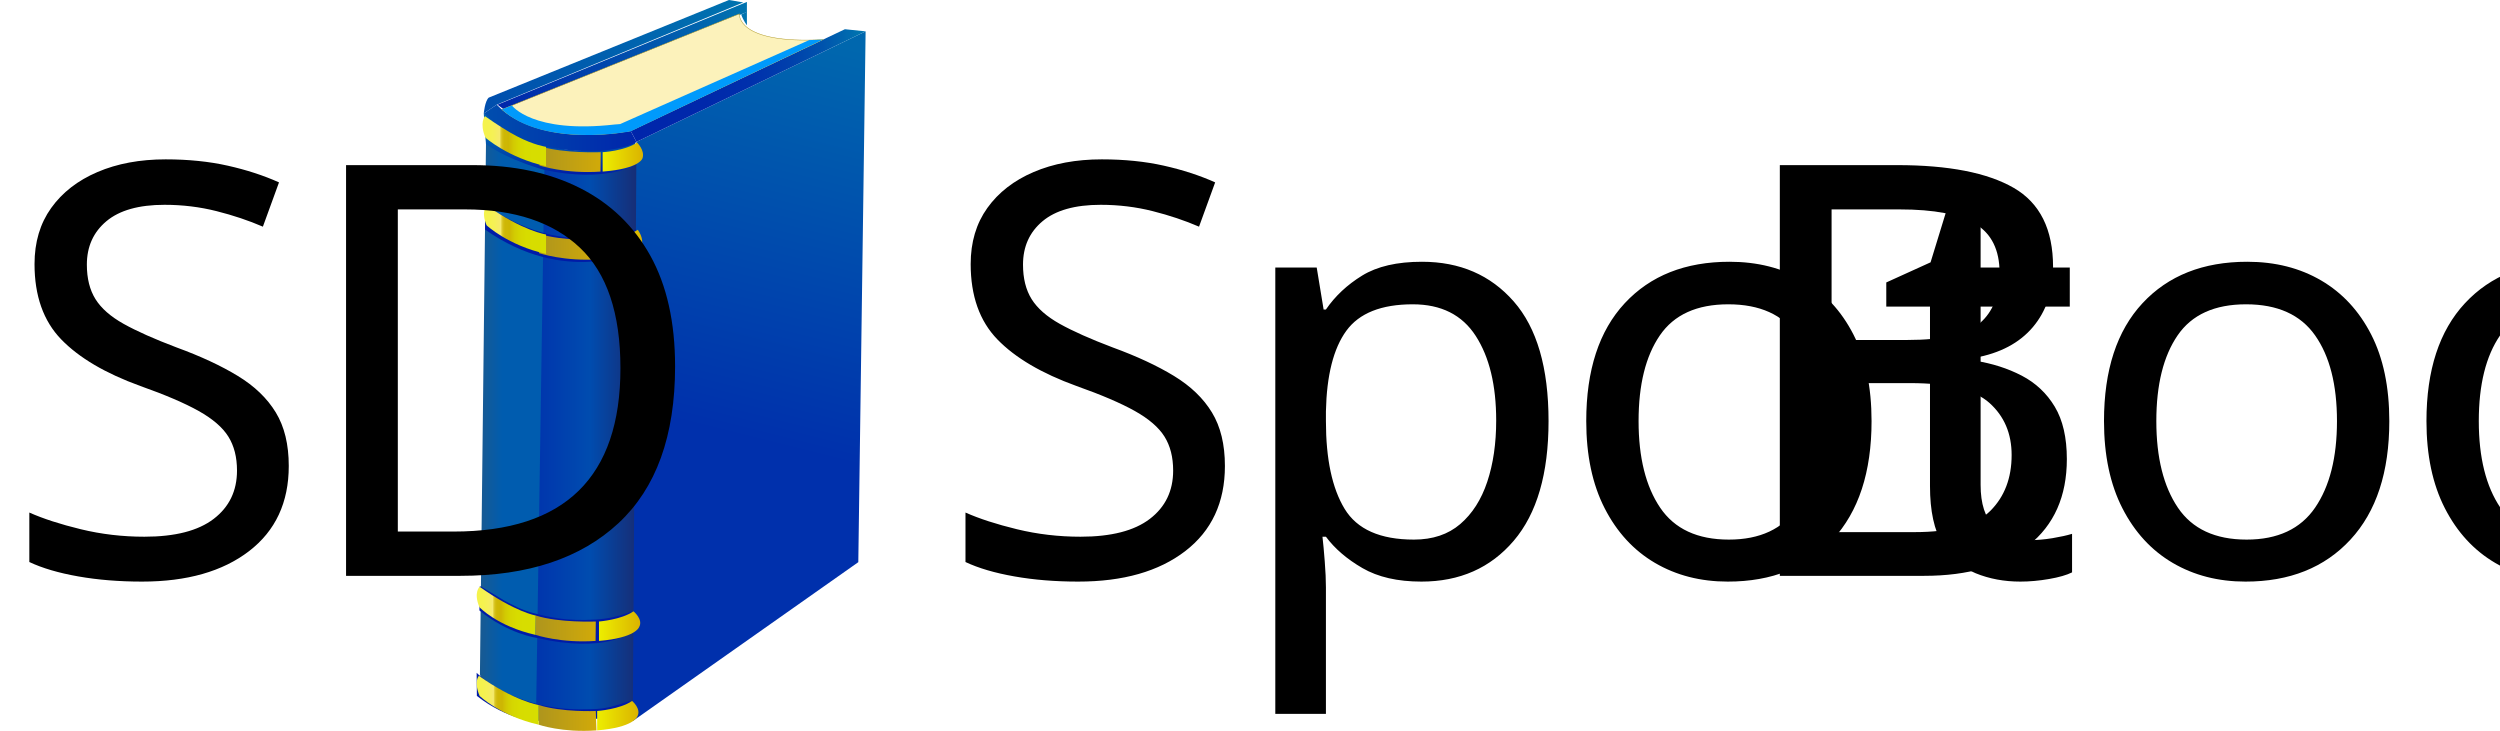
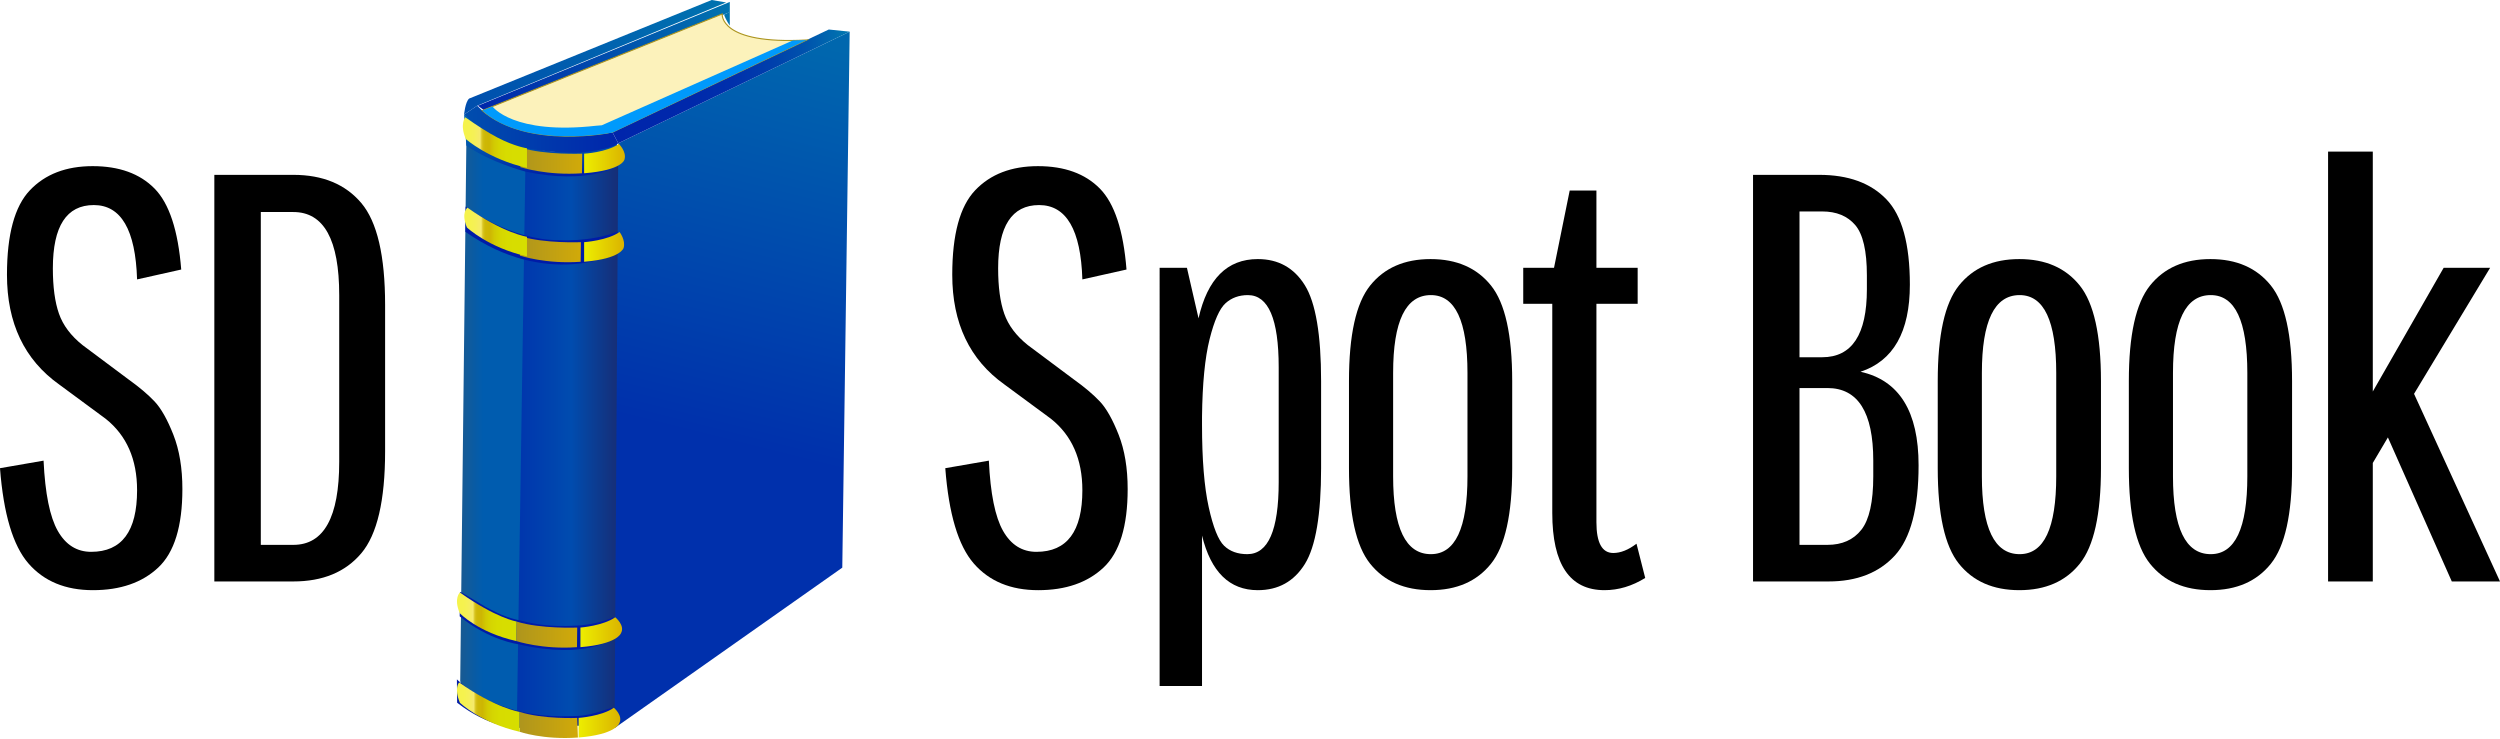
- <svg xmlns="http://www.w3.org/2000/svg" version="1.1" id="Layer_1" x="0px" y="0px" width="1368.985px" height="400.219px" viewBox="0 0 1368.985 400.219" enable-background="new 0 0 1368.985 400.219" xml:space="preserve">
-   <g id="art">
-     <g>
-       <linearGradient id="SVGID_1_" gradientUnits="userSpaceOnUse" x1="318.805" y1="21.118" x2="357.09" y2="21.118" gradientTransform="matrix(1 0 0 -1 -56 255.2188)">
-         <stop offset="0" style="stop-color:#195A91" />
-         <stop offset="0.321" style="stop-color:#005CAF" />
-       </linearGradient>
-       <polygon fill="url(#SVGID_1_)" points="301.09,90.498 296.064,393.333 274.33,384.678 264.551,375.755 262.805,369.316     266.133,77.678 266.018,74.868 293.689,84.833   " />
-       <linearGradient id="SVGID_2_" gradientUnits="userSpaceOnUse" x1="349.504" y1="16.954" x2="405.154" y2="16.954" gradientTransform="matrix(1 0 0 -1 -56 255.2188)">
-         <stop offset="0" style="stop-color:#0035AD" />
-         <stop offset="0.531" style="stop-color:#004CAF" />
-         <stop offset="1" style="stop-color:#172D75" />
-       </linearGradient>
-       <polygon fill="url(#SVGID_2_)" points="298.145,90.639 293.504,393.614 330.439,393.614 345.283,389.975 347.164,384.748     349.154,82.916 321.328,87.921   " />
-       <linearGradient id="SVGID_3_" gradientUnits="userSpaceOnUse" x1="438.307" y1="-45.568" x2="507.806" y2="232.931" gradientTransform="matrix(1 0 0 -1 -56 255.2188)">
-         <stop offset="0.227" style="stop-color:#0030AC" />
-         <stop offset="1" style="stop-color:#0067AE" />
-       </linearGradient>
-       <polygon fill="url(#SVGID_3_)" points="348.529,77.678 346.508,394.833 470.003,307.833 474.003,17.166   " />
-       <linearGradient id="SVGID_4_" gradientUnits="userSpaceOnUse" x1="362.563" y1="159.56" x2="362.563" y2="193.092" gradientTransform="matrix(1 0 0 -1 -56 255.2188)">
-         <stop offset="0" style="stop-color:#001BA7" />
-         <stop offset="0.094" style="stop-color:#0029A8" />
-         <stop offset="0.314" style="stop-color:#0044AB" />
-         <stop offset="0.538" style="stop-color:#0058AD" />
-         <stop offset="0.765" style="stop-color:#0063AE" />
-         <stop offset="1" style="stop-color:#0067AE" />
-       </linearGradient>
-       <path fill="url(#SVGID_4_)" d="M264.9,62.127c0,0,18.096,14.687,36.189,17.937c0,0,20.928,6.401,46.754-1.998l0.385,12.101    c0,0-16.225,10.167-50.225,2.834c0,0-18.77-4.882-31.885-14.107L264.9,62.127z" />
-       <linearGradient id="SVGID_5_" gradientUnits="userSpaceOnUse" x1="320.9" y1="224.155" x2="463.004" y2="224.155" gradientTransform="matrix(1 0 0 -1 -56 255.2188)">
-         <stop offset="0" style="stop-color:#004EAE" />
-         <stop offset="1" style="stop-color:#0073AF" />
-       </linearGradient>
-       <path fill="url(#SVGID_5_)" d="M264.9,62.127c0,0,0.604-6.794,2.729-8.669L399.172,0l7.832,1.333l-135,56L264.9,62.127z" />
-       <path fill="#0073AF" d="M405.884,7.962l3.117-1.549v7.42C409.001,13.833,407.001,11.226,405.884,7.962z" />
-       <linearGradient id="SVGID_6_" gradientUnits="userSpaceOnUse" x1="328.397" y1="224.726" x2="465.001" y2="224.726" gradientTransform="matrix(1 0 0 -1 -56 255.2188)">
-         <stop offset="0" style="stop-color:#0025AB" />
-         <stop offset="1" style="stop-color:#0073AF" />
-       </linearGradient>
-       <polygon fill="url(#SVGID_6_)" points="272.397,57.333 409.001,1.042 409.001,6.576 275.924,59.944   " />
-       <linearGradient id="SVGID_7_" gradientUnits="userSpaceOnUse" x1="401.338" y1="208.38" x2="530.003" y2="208.38" gradientTransform="matrix(1 0 0 -1 -56 255.2188)">
-         <stop offset="0" style="stop-color:#0025AB" />
-         <stop offset="0.315" style="stop-color:#0028AB" />
-         <stop offset="0.509" style="stop-color:#0030AC" />
-         <stop offset="0.671" style="stop-color:#003FAC" />
-         <stop offset="0.815" style="stop-color:#0053AD" />
-         <stop offset="0.945" style="stop-color:#006DAF" />
-         <stop offset="0.969" style="stop-color:#0073AF" />
-       </linearGradient>
-       <polygon fill="url(#SVGID_7_)" points="345.338,71.666 348.529,77.678 474.003,17.166 462.671,16   " />
-       <path fill="#001BA7" d="M262.654,321.316c0,0,0.078-0.489,0.945,0c3.324,1.881,11.928,7.272,12.838,7.725    c3.877,1.92,8.838,5.068,16.934,7.014c7.119,1.711,16.104,4.239,32.883,3.188c6.342-0.396,12.422-1.533,19.75-4.482l-0.186,11.312    c0,0-13.875,11.991-51.73,3.265c0,0-15.855-2.148-31.568-15.08L262.654,321.316z" />
-       <linearGradient id="SVGID_8_" gradientUnits="userSpaceOnUse" x1="384.001" y1="-87.64" x2="406.586" y2="-87.64" gradientTransform="matrix(1 0 0 -1 -56 255.2188)">
-         <stop offset="0" style="stop-color:#EDEE00" />
-         <stop offset="1" style="stop-color:#DAB300" />
-       </linearGradient>
-       <path fill="url(#SVGID_8_)" d="M328.001,340.333c0,0,12.263-0.948,18.888-5.574c0,0,5.551,4.449,3.051,8.699    c0,0-1.938,5.875-21.938,7.5V340.333z" />
-       <linearGradient id="SVGID_9_" gradientUnits="userSpaceOnUse" x1="349.211" y1="-88.918" x2="382.254" y2="-88.918" gradientTransform="matrix(1 0 0 -1 -56 255.2188)">
-         <stop offset="0" style="stop-color:#AE951D" />
-         <stop offset="1" style="stop-color:#D1AA09" />
-       </linearGradient>
-       <path fill="url(#SVGID_9_)" d="M326.254,340.333c0,0-19.881,0.836-32.881-3.271l-0.162,10.586c0,0,14.168,4.685,32.918,3.31" />
-       <linearGradient id="SVGID_10_" gradientUnits="userSpaceOnUse" x1="317.053" y1="-79.264" x2="349.373" y2="-79.264" gradientTransform="matrix(1 0 0 -1 -56 255.2188)">
-         <stop offset="0" style="stop-color:#F5F34B" />
-         <stop offset="0.102" style="stop-color:#F5F24E" />
-         <stop offset="0.18" style="stop-color:#F5F058" />
-         <stop offset="0.251" style="stop-color:#F5EB68" />
-         <stop offset="0.27" style="stop-color:#F5EA6E" />
-         <stop offset="0.276" style="stop-color:#EDE059" />
-         <stop offset="0.286" style="stop-color:#E3D33E" />
-         <stop offset="0.297" style="stop-color:#DBC828" />
-         <stop offset="0.31" style="stop-color:#D5C017" />
-         <stop offset="0.327" style="stop-color:#D0BA0C" />
-         <stop offset="0.349" style="stop-color:#CEB705" />
-         <stop offset="0.413" style="stop-color:#CDB603" />
-         <stop offset="0.422" style="stop-color:#CEB903" />
-         <stop offset="0.487" style="stop-color:#D2CA02" />
-         <stop offset="0.568" style="stop-color:#D5D501" />
-         <stop offset="0.683" style="stop-color:#D7DC00" />
-         <stop offset="1" style="stop-color:#D7DE00" />
-       </linearGradient>
-       <path fill="url(#SVGID_10_)" d="M293.373,337.062c0,0-11.219-1.871-30.719-15.746c0,0-3.51,3.031-0.135,11.156    c0,0,9.691,10.426,30.691,15.176L293.373,337.062z" />
-       <path fill="#001BA7" d="M261.004,368.417c0,0,20.098,20.853,59.4,19.987c4.684-0.104,7.813,0.017,12.707-1.047    c3.274-0.713,8.098-2.321,11.893-3.523l0.504,9.309c0,0-14.92-0.744-52.42,1.713c0,0-14.996-0.522-31.959-13.771L261.004,368.417z    " />
-       <linearGradient id="SVGID_11_" gradientUnits="userSpaceOnUse" x1="383.001" y1="-136.677" x2="405.608" y2="-136.677" gradientTransform="matrix(1 0 0 -1 -56 255.2188)">
-         <stop offset="0" style="stop-color:#EDEE00" />
-         <stop offset="1" style="stop-color:#DAB300" />
-       </linearGradient>
-       <path fill="url(#SVGID_11_)" d="M327.001,389.333c0,0,12.501-0.873,19.126-5.499c0,0,5.312,4.374,2.812,8.624    c0,0-1.938,5.875-21.938,7.5V389.333L327.001,389.333z" />
-       <linearGradient id="SVGID_12_" gradientUnits="userSpaceOnUse" x1="351.001" y1="-137.922" x2="382.627" y2="-137.922" gradientTransform="matrix(1 0 0 -1 -56 255.2188)">
-         <stop offset="0" style="stop-color:#AE951D" />
-         <stop offset="1" style="stop-color:#D1AA09" />
-       </linearGradient>
-       <path fill="url(#SVGID_12_)" d="M326.252,389.333c0,0-18.251,0.836-31.251-3.271v10.771c0,0,12.876,4.5,31.626,3.125" />
-       <linearGradient id="SVGID_13_" gradientUnits="userSpaceOnUse" x1="317.023" y1="-128.239" x2="351.001" y2="-128.239" gradientTransform="matrix(1 0 0 -1 -56 255.2188)">
-         <stop offset="0" style="stop-color:#F5F34B" />
-         <stop offset="0.102" style="stop-color:#F5F24E" />
-         <stop offset="0.18" style="stop-color:#F5F058" />
-         <stop offset="0.251" style="stop-color:#F5EB68" />
-         <stop offset="0.27" style="stop-color:#F5EA6E" />
-         <stop offset="0.276" style="stop-color:#EDE059" />
-         <stop offset="0.286" style="stop-color:#E3D33E" />
-         <stop offset="0.297" style="stop-color:#DBC828" />
-         <stop offset="0.31" style="stop-color:#D5C017" />
-         <stop offset="0.327" style="stop-color:#D0BA0C" />
-         <stop offset="0.349" style="stop-color:#CEB705" />
-         <stop offset="0.413" style="stop-color:#CDB603" />
-         <stop offset="0.422" style="stop-color:#CEB903" />
-         <stop offset="0.487" style="stop-color:#D2CA02" />
-         <stop offset="0.568" style="stop-color:#D5D501" />
-         <stop offset="0.683" style="stop-color:#D7DC00" />
-         <stop offset="1" style="stop-color:#D7DE00" />
-       </linearGradient>
-       <path fill="url(#SVGID_13_)" d="M295.001,386.062c0,0-13.249-2.104-32.749-15.979c0,0-3,2.875,0.375,11    c0,0,11.374,11,32.374,15.75V386.062z" />
-       <path fill="#001BA7" d="M265.74,112.017c0,0,23.598,18.225,50.598,18.225c0,0,16.943,1.202,31.887-4.697l-1.071,12.323    c0,0-37.812,18.651-81.568-12.179L265.74,112.017z" />
-       <linearGradient id="SVGID_14_" gradientUnits="userSpaceOnUse" x1="386.001" y1="121.329" x2="407.688" y2="121.329" gradientTransform="matrix(1 0 0 -1 -56 255.2188)">
-         <stop offset="0" style="stop-color:#EDEE00" />
-         <stop offset="1" style="stop-color:#DAB300" />
-       </linearGradient>
-       <path fill="url(#SVGID_14_)" d="M330.001,131.333c0,0,12.597-0.886,19.222-5.512c0,0,3.433,4.387,2.197,8.637    c0,0-1.419,5.875-21.419,7.5V131.333z" />
-       <linearGradient id="SVGID_15_" gradientUnits="userSpaceOnUse" x1="351.211" y1="120.082" x2="384.254" y2="120.082" gradientTransform="matrix(1 0 0 -1 -56 255.2188)">
-         <stop offset="0" style="stop-color:#AE951D" />
-         <stop offset="1" style="stop-color:#D1AA09" />
-       </linearGradient>
-       <path fill="url(#SVGID_15_)" d="M328.254,131.333c0,0-19.881,0.836-32.881-3.27l-0.162,10.586c0,0,14.168,4.684,32.918,3.309" />
-       <linearGradient id="SVGID_16_" gradientUnits="userSpaceOnUse" x1="321.015" y1="129.398" x2="355.001" y2="129.398" gradientTransform="matrix(1 0 0 -1 -56 255.2188)">
-         <stop offset="0" style="stop-color:#F5F34B" />
-         <stop offset="0.102" style="stop-color:#F5F24E" />
-         <stop offset="0.18" style="stop-color:#F5F058" />
-         <stop offset="0.251" style="stop-color:#F5EB68" />
-         <stop offset="0.27" style="stop-color:#F5EA6E" />
-         <stop offset="0.276" style="stop-color:#EDE059" />
-         <stop offset="0.286" style="stop-color:#E3D33E" />
-         <stop offset="0.297" style="stop-color:#DBC828" />
-         <stop offset="0.31" style="stop-color:#D5C017" />
-         <stop offset="0.327" style="stop-color:#D0BA0C" />
-         <stop offset="0.349" style="stop-color:#CEB705" />
-         <stop offset="0.413" style="stop-color:#CDB603" />
-         <stop offset="0.422" style="stop-color:#CEB903" />
-         <stop offset="0.487" style="stop-color:#D2CA02" />
-         <stop offset="0.568" style="stop-color:#D5D501" />
-         <stop offset="0.683" style="stop-color:#D7DC00" />
-         <stop offset="1" style="stop-color:#D7DE00" />
-       </linearGradient>
-       <path fill="url(#SVGID_16_)" d="M299.001,128.411c0,0-12.768-1.935-32.268-15.81c0,0-3.664,2.634-0.289,10.759    c0,0,11.557,10.931,32.557,15.681V128.411z" />
-       <linearGradient id="SVGID_17_" gradientUnits="userSpaceOnUse" x1="320.9" y1="185.112" x2="404.529" y2="185.112" gradientTransform="matrix(1 0 0 -1 -56 255.2188)">
-         <stop offset="0" style="stop-color:#004EAE" />
-         <stop offset="1" style="stop-color:#0025AB" />
-       </linearGradient>
-       <path fill="url(#SVGID_17_)" d="M345.338,71.666c0,0-50.584,9.167-73.334-14.333l-7.104,4.794c0,0,12.104,12.956,30.604,17.706    c0,0,17,3.493,32,3c0,0,17.492-1.621,21.025-5.155L345.338,71.666z" />
-       <linearGradient id="SVGID_18_" gradientUnits="userSpaceOnUse" x1="386.001" y1="169.207" x2="408.127" y2="169.207" gradientTransform="matrix(1 0 0 -1 -56 255.2188)">
-         <stop offset="0" style="stop-color:#EDEE00" />
-         <stop offset="1" style="stop-color:#DAB300" />
-       </linearGradient>
-       <path fill="url(#SVGID_18_)" d="M330.001,83.333c0,0,12.126-0.642,18.843-5.268c0,0,4.308,4.143,3.055,8.393    c0,0-0.897,5.875-21.897,7.5V83.333L330.001,83.333z" />
-       <linearGradient id="SVGID_19_" gradientUnits="userSpaceOnUse" x1="351.455" y1="168.082" x2="384.957" y2="168.082" gradientTransform="matrix(1 0 0 -1 -56 255.2188)">
-         <stop offset="0" style="stop-color:#AE951D" />
-         <stop offset="1" style="stop-color:#D1AA09" />
-       </linearGradient>
-       <path fill="url(#SVGID_19_)" d="M328.957,83.333c0,0-20.156,0.836-33.336-3.27l-0.166,10.586c0,0,14.365,4.684,33.375,3.309" />
-       <linearGradient id="SVGID_20_" gradientUnits="userSpaceOnUse" x1="320.228" y1="177.891" x2="355.001" y2="177.891" gradientTransform="matrix(1 0 0 -1 -56 255.2188)">
-         <stop offset="0" style="stop-color:#F5F34B" />
-         <stop offset="0.102" style="stop-color:#F5F24E" />
-         <stop offset="0.18" style="stop-color:#F5F058" />
-         <stop offset="0.251" style="stop-color:#F5EB68" />
-         <stop offset="0.27" style="stop-color:#F5EA6E" />
-         <stop offset="0.276" style="stop-color:#EDE059" />
-         <stop offset="0.286" style="stop-color:#E3D33E" />
-         <stop offset="0.297" style="stop-color:#DBC828" />
-         <stop offset="0.31" style="stop-color:#D5C017" />
-         <stop offset="0.327" style="stop-color:#D0BA0C" />
-         <stop offset="0.349" style="stop-color:#CEB705" />
-         <stop offset="0.413" style="stop-color:#CDB603" />
-         <stop offset="0.422" style="stop-color:#CEB903" />
-         <stop offset="0.487" style="stop-color:#D2CA02" />
-         <stop offset="0.568" style="stop-color:#D5D501" />
-         <stop offset="0.683" style="stop-color:#D7DC00" />
-         <stop offset="1" style="stop-color:#D7DE00" />
-       </linearGradient>
-       <path fill="url(#SVGID_20_)" d="M299.001,80.411c0,0-6.645-0.929-15.938-5.786c-4.783-2.501-10.78-6.296-17.499-11.011    c0,0-3.169,3.621,0.252,11.746c0,0,12.184,10.931,33.184,15.681L299.001,80.411L299.001,80.411z" />
-       <path fill="#FCF2BB" stroke="#AB941E" stroke-width="0.25" stroke-miterlimit="10" d="M274.801,59.944L404.879,7.583    c0,0-1.897,16.712,45.8,14.105L345.338,71.666C345.338,71.666,299.848,81.306,274.801,59.944z" />
-       <path fill="#009AFC" d="M280.289,57.735c0,0,11.184,15.564,56.34,10.439l2.963-0.236L443.093,21.96l7.586-0.271L345.338,71.916    c0,0-47.408,9.294-70.537-11.972L280.289,57.735z" />
-     </g>
-   </g>
-   <g id="text">
-     <g>
-       <text transform="matrix(1 0 0 1 4.882812e-04 315.3242)" font-family="'PathwayGothicOne-Book'" font-size="315" letter-spacing="-14">SD</text>
-     </g>
-     <g>
-       <text transform="matrix(1 0 0 1 944.0581 315.3242)" font-family="'PathwayGothicOne-Book'" font-size="315" letter-spacing="-14">Book</text>
-     </g>
-     <g>
-       <text transform="matrix(1 0 0 1 512.6304 315.3242)" font-family="'PathwayGothicOne-Book'" font-size="315" letter-spacing="-14">Spot</text>
-     </g>
-   </g>
+ <svg xmlns="http://www.w3.org/2000/svg" version="1.1" id="Layer_1" x="0px" y="0px" width="562.087px" height="165.929px" viewBox="13.229 234.291 562.087 165.929" enable-background="new 13.229 234.291 562.087 165.929" xml:space="preserve">
+   <linearGradient id="SVGID_1_" gradientUnits="userSpaceOnUse" x1="172.702" y1="-76.129" x2="188.574" y2="-76.129" gradientTransform="matrix(1 0 0 -1 -56 255.2188)">
+     <stop offset="0" style="stop-color:#195A91" />
+     <stop offset="0.321" style="stop-color:#005CAF" />
+   </linearGradient>
+   <polygon fill="url(#SVGID_1_)" points="132.574,271.812 130.49,397.364 121.479,393.776 117.425,390.076 116.702,387.407   118.081,266.496 118.034,265.331 129.506,269.463 " />
+   <linearGradient id="SVGID_2_" gradientUnits="userSpaceOnUse" x1="185.429" y1="-77.856" x2="208.501" y2="-77.856" gradientTransform="matrix(1 0 0 -1 -56 255.2188)">
+     <stop offset="0" style="stop-color:#0035AD" />
+     <stop offset="0.531" style="stop-color:#004CAF" />
+     <stop offset="1" style="stop-color:#172D75" />
+   </linearGradient>
+   <polygon fill="url(#SVGID_2_)" points="131.353,271.87 129.429,397.48 144.742,397.48 150.896,395.972 151.676,393.805   152.501,268.668 140.965,270.743 " />
+   <linearGradient id="SVGID_3_" gradientUnits="userSpaceOnUse" x1="222.246" y1="-103.777" x2="251.06" y2="11.687" gradientTransform="matrix(1 0 0 -1 -56 255.2188)">
+     <stop offset="0.227" style="stop-color:#0030AC" />
+     <stop offset="1" style="stop-color:#0067AE" />
+   </linearGradient>
+   <polygon fill="url(#SVGID_3_)" points="152.242,266.496 151.404,397.986 202.604,361.917 204.263,241.408 " />
+   <linearGradient id="SVGID_4_" gradientUnits="userSpaceOnUse" x1="190.843" y1="-18.731" x2="190.843" y2="-4.83" gradientTransform="matrix(1 0 0 -1 -56 255.2188)">
+     <stop offset="0" style="stop-color:#001BA7" />
+     <stop offset="0.094" style="stop-color:#0029A8" />
+     <stop offset="0.314" style="stop-color:#0044AB" />
+     <stop offset="0.538" style="stop-color:#0058AD" />
+     <stop offset="0.765" style="stop-color:#0063AE" />
+     <stop offset="1" style="stop-color:#0067AE" />
+   </linearGradient>
+   <path fill="url(#SVGID_4_)" d="M117.57,260.049c0,0,7.502,6.089,15.004,7.437c0,0,8.676,2.653,19.384-0.828l0.16,5.017  c0,0-6.727,4.215-20.823,1.175c0,0-7.782-2.023-13.219-5.849L117.57,260.049z" />
+   <linearGradient id="SVGID_5_" gradientUnits="userSpaceOnUse" x1="173.57" y1="8.049" x2="232.485" y2="8.049" gradientTransform="matrix(1 0 0 -1 -56 255.2188)">
+     <stop offset="0" style="stop-color:#004EAE" />
+     <stop offset="1" style="stop-color:#0073AF" />
+   </linearGradient>
+   <path fill="url(#SVGID_5_)" d="M117.57,260.049c0,0,0.25-2.816,1.131-3.594l54.537-22.164l3.247,0.553l-55.97,23.218L117.57,260.049  z" />
+   <path fill="#0073AF" d="M176.021,237.592l1.292-0.642v3.076C177.313,240.026,176.484,238.945,176.021,237.592z" />
+   <linearGradient id="SVGID_6_" gradientUnits="userSpaceOnUse" x1="176.678" y1="8.285" x2="233.313" y2="8.285" gradientTransform="matrix(1 0 0 -1 -56 255.2188)">
+     <stop offset="0" style="stop-color:#0025AB" />
+     <stop offset="1" style="stop-color:#0073AF" />
+   </linearGradient>
+   <polygon fill="url(#SVGID_6_)" points="120.678,258.062 177.313,234.724 177.313,237.018 122.14,259.144 " />
+   <linearGradient id="SVGID_7_" gradientUnits="userSpaceOnUse" x1="206.919" y1="1.508" x2="260.263" y2="1.508" gradientTransform="matrix(1 0 0 -1 -56 255.2188)">
+     <stop offset="0" style="stop-color:#0025AB" />
+     <stop offset="0.315" style="stop-color:#0028AB" />
+     <stop offset="0.509" style="stop-color:#0030AC" />
+     <stop offset="0.671" style="stop-color:#003FAC" />
+     <stop offset="0.815" style="stop-color:#0053AD" />
+     <stop offset="0.945" style="stop-color:#006DAF" />
+     <stop offset="0.969" style="stop-color:#0073AF" />
+   </linearGradient>
+   <polygon fill="url(#SVGID_7_)" points="150.919,264.004 152.242,266.496 204.263,241.408 199.564,240.925 " />
+   <path fill="#001BA7" d="M116.639,367.507c0,0,0.032-0.203,0.392,0c1.378,0.779,4.945,3.015,5.322,3.202  c1.607,0.796,3.664,2.102,7.021,2.908c2.952,0.709,6.676,1.758,13.633,1.321c2.629-0.164,5.15-0.636,8.188-1.858l-0.077,4.689  c0,0-5.752,4.972-21.447,1.354c0,0-6.573-0.891-13.087-6.252L116.639,367.507z" />
+   <linearGradient id="SVGID_8_" gradientUnits="userSpaceOnUse" x1="199.731" y1="-121.219" x2="209.095" y2="-121.219" gradientTransform="matrix(1 0 0 -1 -56 255.2188)">
+     <stop offset="0" style="stop-color:#EDEE00" />
+     <stop offset="1" style="stop-color:#DAB300" />
+   </linearGradient>
+   <path fill="url(#SVGID_8_)" d="M143.731,375.391c0,0,5.084-0.393,7.831-2.311c0,0,2.301,1.845,1.265,3.606  c0,0-0.804,2.436-9.096,3.109V375.391z" />
+   <linearGradient id="SVGID_9_" gradientUnits="userSpaceOnUse" x1="185.308" y1="-121.749" x2="199.007" y2="-121.749" gradientTransform="matrix(1 0 0 -1 -56 255.2188)">
+     <stop offset="0" style="stop-color:#AE951D" />
+     <stop offset="1" style="stop-color:#D1AA09" />
+   </linearGradient>
+   <path fill="url(#SVGID_9_)" d="M143.007,375.391c0,0-8.243,0.347-13.632-1.355l-0.067,4.389c0,0,5.874,1.942,13.647,1.372" />
+   <linearGradient id="SVGID_10_" gradientUnits="userSpaceOnUse" x1="171.975" y1="-117.747" x2="185.375" y2="-117.747" gradientTransform="matrix(1 0 0 -1 -56 255.2188)">
+     <stop offset="0" style="stop-color:#F5F34B" />
+     <stop offset="0.102" style="stop-color:#F5F24E" />
+     <stop offset="0.18" style="stop-color:#F5F058" />
+     <stop offset="0.251" style="stop-color:#F5EB68" />
+     <stop offset="0.27" style="stop-color:#F5EA6E" />
+     <stop offset="0.276" style="stop-color:#EDE059" />
+     <stop offset="0.286" style="stop-color:#E3D33E" />
+     <stop offset="0.297" style="stop-color:#DBC828" />
+     <stop offset="0.31" style="stop-color:#D5C017" />
+     <stop offset="0.327" style="stop-color:#D0BA0C" />
+     <stop offset="0.349" style="stop-color:#CEB705" />
+     <stop offset="0.413" style="stop-color:#CDB603" />
+     <stop offset="0.422" style="stop-color:#CEB903" />
+     <stop offset="0.487" style="stop-color:#D2CA02" />
+     <stop offset="0.568" style="stop-color:#D5D501" />
+     <stop offset="0.683" style="stop-color:#D7DC00" />
+     <stop offset="1" style="stop-color:#D7DE00" />
+   </linearGradient>
+   <path fill="url(#SVGID_10_)" d="M129.375,374.035c0,0-4.651-0.776-12.736-6.528c0,0-1.455,1.257-0.056,4.625  c0,0,4.018,4.322,12.724,6.292L129.375,374.035z" />
+   <path fill="#001BA7" d="M115.955,387.034c0,0,8.333,8.646,24.627,8.287c1.942-0.043,3.24,0.007,5.269-0.435  c1.357-0.295,3.357-0.962,4.93-1.461l0.209,3.859c0,0-6.186-0.309-21.733,0.71c0,0-6.217-0.216-13.25-5.709L115.955,387.034z" />
+   <linearGradient id="SVGID_11_" gradientUnits="userSpaceOnUse" x1="199.316" y1="-141.55" x2="208.69" y2="-141.55" gradientTransform="matrix(1 0 0 -1 -56 255.2188)">
+     <stop offset="0" style="stop-color:#EDEE00" />
+     <stop offset="1" style="stop-color:#DAB300" />
+   </linearGradient>
+   <path fill="url(#SVGID_11_)" d="M143.316,395.706c0,0,5.183-0.362,7.93-2.28c0,0,2.203,1.813,1.166,3.576  c0,0-0.804,2.436-9.096,3.109V395.706L143.316,395.706z" />
+   <linearGradient id="SVGID_12_" gradientUnits="userSpaceOnUse" x1="186.05" y1="-142.066" x2="199.162" y2="-142.066" gradientTransform="matrix(1 0 0 -1 -56 255.2188)">
+     <stop offset="0" style="stop-color:#AE951D" />
+     <stop offset="1" style="stop-color:#D1AA09" />
+   </linearGradient>
+   <path fill="url(#SVGID_12_)" d="M143.006,395.706c0,0-7.566,0.347-12.956-1.356v4.466c0,0,5.338,1.865,13.112,1.296" />
+   <linearGradient id="SVGID_13_" gradientUnits="userSpaceOnUse" x1="171.962" y1="-138.051" x2="186.05" y2="-138.051" gradientTransform="matrix(1 0 0 -1 -56 255.2188)">
+     <stop offset="0" style="stop-color:#F5F34B" />
+     <stop offset="0.102" style="stop-color:#F5F24E" />
+     <stop offset="0.18" style="stop-color:#F5F058" />
+     <stop offset="0.251" style="stop-color:#F5EB68" />
+     <stop offset="0.27" style="stop-color:#F5EA6E" />
+     <stop offset="0.276" style="stop-color:#EDE059" />
+     <stop offset="0.286" style="stop-color:#E3D33E" />
+     <stop offset="0.297" style="stop-color:#DBC828" />
+     <stop offset="0.31" style="stop-color:#D5C017" />
+     <stop offset="0.327" style="stop-color:#D0BA0C" />
+     <stop offset="0.349" style="stop-color:#CEB705" />
+     <stop offset="0.413" style="stop-color:#CDB603" />
+     <stop offset="0.422" style="stop-color:#CEB903" />
+     <stop offset="0.487" style="stop-color:#D2CA02" />
+     <stop offset="0.568" style="stop-color:#D5D501" />
+     <stop offset="0.683" style="stop-color:#D7DC00" />
+     <stop offset="1" style="stop-color:#D7DE00" />
+   </linearGradient>
+   <path fill="url(#SVGID_13_)" d="M130.05,394.35c0,0-5.493-0.872-13.578-6.625c0,0-1.244,1.192,0.155,4.561  c0,0,4.716,4.561,13.422,6.53V394.35z" />
+   <path fill="#001BA7" d="M117.918,280.732c0,0,9.783,7.557,20.978,7.557c0,0,7.024,0.498,13.22-1.947l-0.444,5.108  c0,0-15.677,7.732-33.817-5.049L117.918,280.732z" />
+   <linearGradient id="SVGID_14_" gradientUnits="userSpaceOnUse" x1="200.56" y1="-34.583" x2="209.552" y2="-34.583" gradientTransform="matrix(1 0 0 -1 -56 255.2188)">
+     <stop offset="0" style="stop-color:#EDEE00" />
+     <stop offset="1" style="stop-color:#DAB300" />
+   </linearGradient>
+   <path fill="url(#SVGID_14_)" d="M144.561,288.741c0,0,5.222-0.367,7.969-2.285c0,0,1.423,1.818,0.911,3.581  c0,0-0.588,2.436-8.88,3.109V288.741z" />
+   <linearGradient id="SVGID_15_" gradientUnits="userSpaceOnUse" x1="186.137" y1="-35.1" x2="199.836" y2="-35.1" gradientTransform="matrix(1 0 0 -1 -56 255.2188)">
+     <stop offset="0" style="stop-color:#AE951D" />
+     <stop offset="1" style="stop-color:#D1AA09" />
+   </linearGradient>
+   <path fill="url(#SVGID_15_)" d="M143.836,288.741c0,0-8.242,0.347-13.632-1.355l-0.067,4.389c0,0,5.874,1.941,13.647,1.372" />
+   <linearGradient id="SVGID_16_" gradientUnits="userSpaceOnUse" x1="173.618" y1="-31.237" x2="187.708" y2="-31.237" gradientTransform="matrix(1 0 0 -1 -56 255.2188)">
+     <stop offset="0" style="stop-color:#F5F34B" />
+     <stop offset="0.102" style="stop-color:#F5F24E" />
+     <stop offset="0.18" style="stop-color:#F5F058" />
+     <stop offset="0.251" style="stop-color:#F5EB68" />
+     <stop offset="0.27" style="stop-color:#F5EA6E" />
+     <stop offset="0.276" style="stop-color:#EDE059" />
+     <stop offset="0.286" style="stop-color:#E3D33E" />
+     <stop offset="0.297" style="stop-color:#DBC828" />
+     <stop offset="0.31" style="stop-color:#D5C017" />
+     <stop offset="0.327" style="stop-color:#D0BA0C" />
+     <stop offset="0.349" style="stop-color:#CEB705" />
+     <stop offset="0.413" style="stop-color:#CDB603" />
+     <stop offset="0.422" style="stop-color:#CEB903" />
+     <stop offset="0.487" style="stop-color:#D2CA02" />
+     <stop offset="0.568" style="stop-color:#D5D501" />
+     <stop offset="0.683" style="stop-color:#D7DC00" />
+     <stop offset="1" style="stop-color:#D7DE00" />
+   </linearGradient>
+   <path fill="url(#SVGID_16_)" d="M131.708,287.529c0,0-5.293-0.802-13.378-6.555c0,0-1.519,1.092-0.12,4.461  c0,0,4.792,4.532,13.498,6.501V287.529z" />
+   <linearGradient id="SVGID_17_" gradientUnits="userSpaceOnUse" x1="173.57" y1="-8.139" x2="208.242" y2="-8.139" gradientTransform="matrix(1 0 0 -1 -56 255.2188)">
+     <stop offset="0" style="stop-color:#004EAE" />
+     <stop offset="1" style="stop-color:#0025AB" />
+   </linearGradient>
+   <path fill="url(#SVGID_17_)" d="M150.919,264.004c0,0-20.972,3.8-30.404-5.942l-2.945,1.987c0,0,5.019,5.371,12.688,7.341  c0,0,7.048,1.448,13.267,1.243c0,0,7.252-0.672,8.717-2.137L150.919,264.004z" />
+   <linearGradient id="SVGID_18_" gradientUnits="userSpaceOnUse" x1="200.56" y1="-14.732" x2="209.734" y2="-14.732" gradientTransform="matrix(1 0 0 -1 -56 255.2188)">
+     <stop offset="0" style="stop-color:#EDEE00" />
+     <stop offset="1" style="stop-color:#DAB300" />
+   </linearGradient>
+   <path fill="url(#SVGID_18_)" d="M144.561,268.841c0,0,5.027-0.267,7.812-2.185c0,0,1.786,1.718,1.267,3.479  c0,0-0.373,2.437-9.079,3.11V268.841L144.561,268.841z" />
+   <linearGradient id="SVGID_19_" gradientUnits="userSpaceOnUse" x1="186.238" y1="-15.199" x2="200.127" y2="-15.199" gradientTransform="matrix(1 0 0 -1 -56 255.2188)">
+     <stop offset="0" style="stop-color:#AE951D" />
+     <stop offset="1" style="stop-color:#D1AA09" />
+   </linearGradient>
+   <path fill="url(#SVGID_19_)" d="M144.127,268.841c0,0-8.356,0.347-13.821-1.356l-0.069,4.39c0,0,5.956,1.941,13.837,1.372" />
+   <linearGradient id="SVGID_20_" gradientUnits="userSpaceOnUse" x1="173.291" y1="-11.132" x2="187.708" y2="-11.132" gradientTransform="matrix(1 0 0 -1 -56 255.2188)">
+     <stop offset="0" style="stop-color:#F5F34B" />
+     <stop offset="0.102" style="stop-color:#F5F24E" />
+     <stop offset="0.18" style="stop-color:#F5F058" />
+     <stop offset="0.251" style="stop-color:#F5EB68" />
+     <stop offset="0.27" style="stop-color:#F5EA6E" />
+     <stop offset="0.276" style="stop-color:#EDE059" />
+     <stop offset="0.286" style="stop-color:#E3D33E" />
+     <stop offset="0.297" style="stop-color:#DBC828" />
+     <stop offset="0.31" style="stop-color:#D5C017" />
+     <stop offset="0.327" style="stop-color:#D0BA0C" />
+     <stop offset="0.349" style="stop-color:#CEB705" />
+     <stop offset="0.413" style="stop-color:#CDB603" />
+     <stop offset="0.422" style="stop-color:#CEB903" />
+     <stop offset="0.487" style="stop-color:#D2CA02" />
+     <stop offset="0.568" style="stop-color:#D5D501" />
+     <stop offset="0.683" style="stop-color:#D7DC00" />
+     <stop offset="1" style="stop-color:#D7DE00" />
+   </linearGradient>
+   <path fill="url(#SVGID_20_)" d="M131.708,267.629c0,0-2.755-0.385-6.608-2.398c-1.983-1.037-4.469-2.61-7.255-4.565  c0,0-1.314,1.501,0.104,4.87c0,0,5.051,4.532,13.758,6.501L131.708,267.629L131.708,267.629z" />
+   <path fill="#FCF2BB" stroke="#AB941E" stroke-width="0.25" stroke-miterlimit="10" d="M121.675,259.144l53.929-21.708  c0,0-0.787,6.929,18.988,5.848l-43.673,20.721C150.919,264.004,132.059,268,121.675,259.144z" />
+   <path fill="#009AFC" d="M123.95,258.228c0,0,4.637,6.453,23.358,4.328l1.229-0.098l42.911-19.062l3.145-0.112l-43.673,20.824  c0,0-19.655,3.853-29.244-4.964L123.95,258.228z" />
+   <path d="M44.05,344.519c0-6.965-2.351-12.318-7.052-16.063L26.55,320.75c-7.836-5.57-11.754-13.799-11.754-24.683  c0-9.054,1.719-15.388,5.159-19.002c3.438-3.612,8.14-5.42,14.104-5.42c5.962,0,10.599,1.678,13.908,5.027  c3.308,3.354,5.31,9.426,6.007,18.219l-9.925,2.22c-0.349-11.144-3.591-16.716-9.729-16.716c-6.138,0-9.207,4.746-9.207,14.234  c0,4.18,0.457,7.575,1.372,10.187c0.914,2.612,2.677,4.963,5.289,7.053l10.317,7.705c2.436,1.743,4.396,3.396,5.877,4.963  c1.479,1.567,2.894,4.071,4.244,7.51c1.349,3.439,2.024,7.509,2.024,12.21c0,8.358-1.808,14.235-5.42,17.631  c-3.614,3.396-8.511,5.093-14.692,5.093c-6.183,0-11.015-2.002-14.496-6.007c-3.483-4.004-5.616-11.144-6.399-21.418l9.795-1.698  c0.347,7.401,1.414,12.668,3.199,15.802c1.784,3.136,4.287,4.702,7.51,4.702C40.609,358.362,44.05,353.748,44.05,344.519z" />
+   <path d="M61.419,365.022v-91.418H79.18c6.616,0,11.709,2.112,15.28,6.334c3.568,4.224,5.354,11.864,5.354,22.92v32.91  c0,11.058-1.786,18.698-5.354,22.92c-3.571,4.224-8.665,6.334-15.28,6.334H61.419L61.419,365.022z M89.497,338.12v-37.481  c0-12.449-3.44-18.676-10.317-18.676h-7.313v74.832h7.313C86.057,356.795,89.497,350.571,89.497,338.12z" />
+   <path d="M407.372,365.022v-91.418h14.888c6.53,0,11.558,1.828,15.084,5.485c3.525,3.656,5.289,10.056,5.289,19.197  c0,10.623-3.702,17.153-11.1,19.59c8.705,1.916,13.06,8.925,13.06,21.026c0,9.664-1.786,16.435-5.355,20.308  c-3.57,3.875-8.534,5.812-14.888,5.812H407.372z M432.969,299.332v-3.134c0-5.485-0.872-9.25-2.612-11.297  c-1.743-2.045-4.224-3.069-7.444-3.069h-5.093v32.78h5.093C429.615,314.612,432.969,309.519,432.969,299.332z M434.405,341.385  v-3.526c0-10.882-3.441-16.324-10.318-16.324h-6.269v35.261h6.269c3.309,0,5.854-1.13,7.64-3.396  C433.511,351.137,434.405,347.131,434.405,341.385z" />
+   <path d="M485.598,319.966v19.59c0,10.362-1.59,17.522-4.767,21.483c-3.179,3.963-7.706,5.941-13.582,5.941  c-5.877,0-10.405-1.979-13.582-5.941c-3.18-3.961-4.767-11.121-4.767-21.483v-19.59c0-10.359,1.587-17.52,4.767-21.482  c3.177-3.961,7.705-5.942,13.582-5.942c5.876,0,10.403,1.981,13.582,5.942C484.007,302.446,485.598,309.606,485.598,319.966z   M475.541,341.385v-23.246c0-11.666-2.742-17.5-8.228-17.5c-5.66,0-8.489,5.834-8.489,17.5v23.246c0,11.668,2.829,17.5,8.489,17.5  C472.799,358.885,475.541,353.053,475.541,341.385z" />
+   <path d="M528.564,319.966v19.59c0,10.362-1.59,17.522-4.767,21.483c-3.179,3.963-7.706,5.941-13.582,5.941  c-5.877,0-10.405-1.979-13.582-5.941c-3.18-3.961-4.767-11.121-4.767-21.483v-19.59c0-10.359,1.587-17.52,4.767-21.482  c3.177-3.961,7.705-5.942,13.582-5.942c5.876,0,10.403,1.981,13.582,5.942C526.974,302.446,528.564,309.606,528.564,319.966z   M518.507,341.385v-23.246c0-11.666-2.743-17.5-8.228-17.5c-5.66,0-8.489,5.834-8.489,17.5v23.246c0,11.668,2.829,17.5,8.489,17.5  C515.765,358.885,518.507,353.053,518.507,341.385z" />
+   <path d="M546.716,365.022h-10.055v-96.642h10.055v53.937l15.934-27.817h10.447l-17.108,28.34l19.328,42.183h-10.839l-14.366-32.388  l-3.396,5.746V365.022z" />
+   <path d="M256.583,344.519c0-6.965-2.351-12.318-7.052-16.063l-10.448-7.705c-7.836-5.57-11.754-13.799-11.754-24.683  c0-9.054,1.719-15.388,5.159-19.002c3.438-3.612,8.139-5.42,14.104-5.42c5.962,0,10.598,1.678,13.908,5.027  c3.308,3.354,5.31,9.426,6.007,18.219l-9.925,2.22c-0.349-11.144-3.591-16.716-9.729-16.716c-6.139,0-9.208,4.746-9.208,14.234  c0,4.18,0.457,7.575,1.372,10.187c0.914,2.612,2.677,4.963,5.289,7.053l10.317,7.705c2.436,1.743,4.396,3.396,5.877,4.963  c1.479,1.567,2.893,4.071,4.244,7.51c1.349,3.439,2.024,7.509,2.024,12.21c0,8.358-1.808,14.235-5.419,17.631  c-3.613,3.396-8.511,5.093-14.692,5.093c-6.183,0-11.015-2.002-14.496-6.007c-3.484-4.004-5.616-11.144-6.399-21.418l9.795-1.698  c0.347,7.401,1.414,12.668,3.199,15.802c1.784,3.136,4.287,4.702,7.51,4.702C253.143,358.362,256.583,353.748,256.583,344.519z" />
+   <path d="M273.952,294.5h6.139l2.612,11.362c2.001-8.881,6.442-13.321,13.32-13.321c4.614,0,8.14,1.959,10.579,5.877  c2.436,3.918,3.656,11.101,3.656,21.548v19.59c0,10.448-1.22,17.631-3.656,21.549c-2.439,3.918-5.964,5.877-10.579,5.877  c-6.356,0-10.535-4.091-12.538-12.276v33.825h-9.534L273.952,294.5L273.952,294.5z M283.485,329.761c0,7.836,0.5,14.02,1.502,18.545  c1,4.528,2.155,7.424,3.46,8.685c1.306,1.263,3.047,1.894,5.225,1.894c4.701,0,7.052-5.397,7.052-16.194v-25.858  c0-10.794-2.308-16.193-6.921-16.193c-2.004,0-3.68,0.61-5.028,1.828c-1.351,1.22-2.546,3.918-3.591,8.097  s-1.612,9.971-1.698,17.369L283.485,329.761L283.485,329.761z" />
+   <path d="M353.224,319.966v19.59c0,10.362-1.59,17.522-4.767,21.483c-3.18,3.963-7.706,5.941-13.583,5.941  c-5.876,0-10.405-1.979-13.582-5.941c-3.179-3.961-4.766-11.121-4.766-21.483v-19.59c0-10.359,1.587-17.52,4.766-21.482  c3.177-3.961,7.706-5.942,13.582-5.942c5.877,0,10.403,1.981,13.583,5.942C351.634,302.446,353.224,309.606,353.224,319.966z   M343.168,341.385v-23.246c0-11.666-2.743-17.5-8.228-17.5c-5.66,0-8.488,5.834-8.488,17.5v23.246c0,11.668,2.828,17.5,8.488,17.5  C340.425,358.885,343.168,353.053,343.168,341.385z" />
+   <path d="M355.705,302.597V294.5h6.922l3.526-17.369h6.007V294.5h9.272v8.097h-9.272v49.104c0,4.616,1.261,6.922,3.788,6.922  c1.653,0,3.396-0.696,5.224-2.089l1.958,7.704c-2.96,1.828-6.007,2.742-9.142,2.742c-7.835,0-11.753-5.788-11.753-17.369v-47.015  H355.705L355.705,302.597z" />
</svg>
